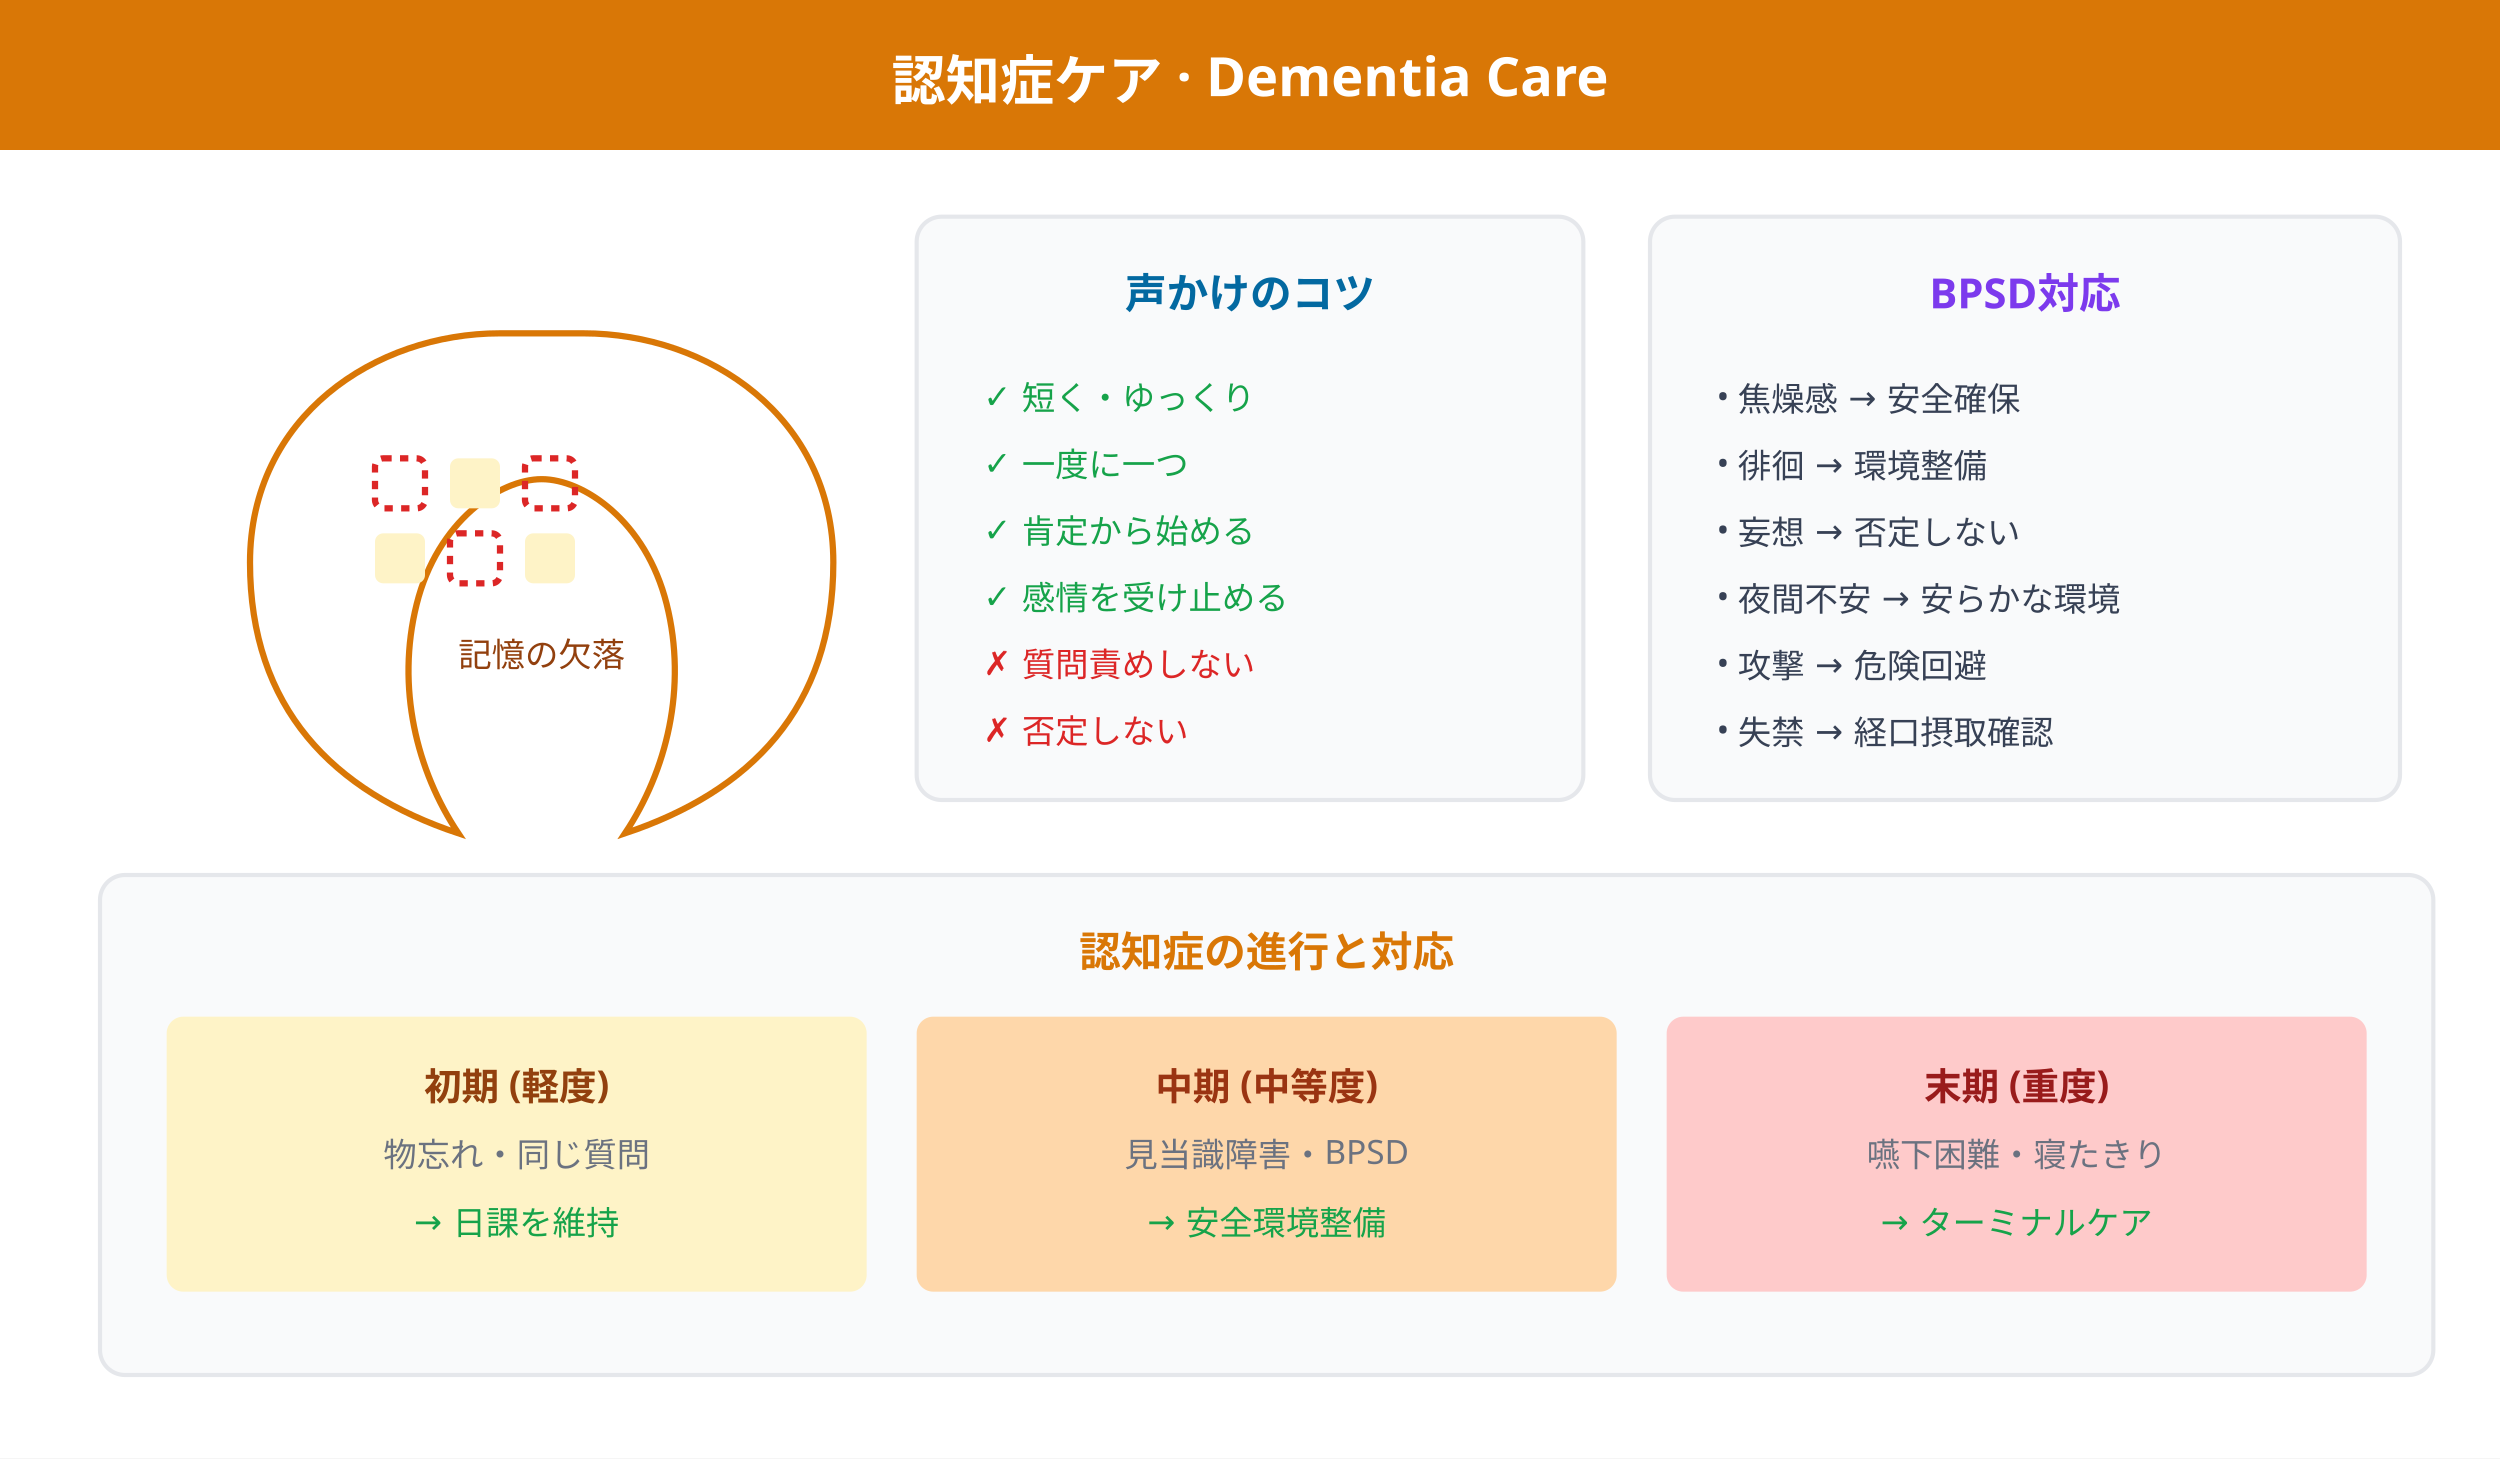
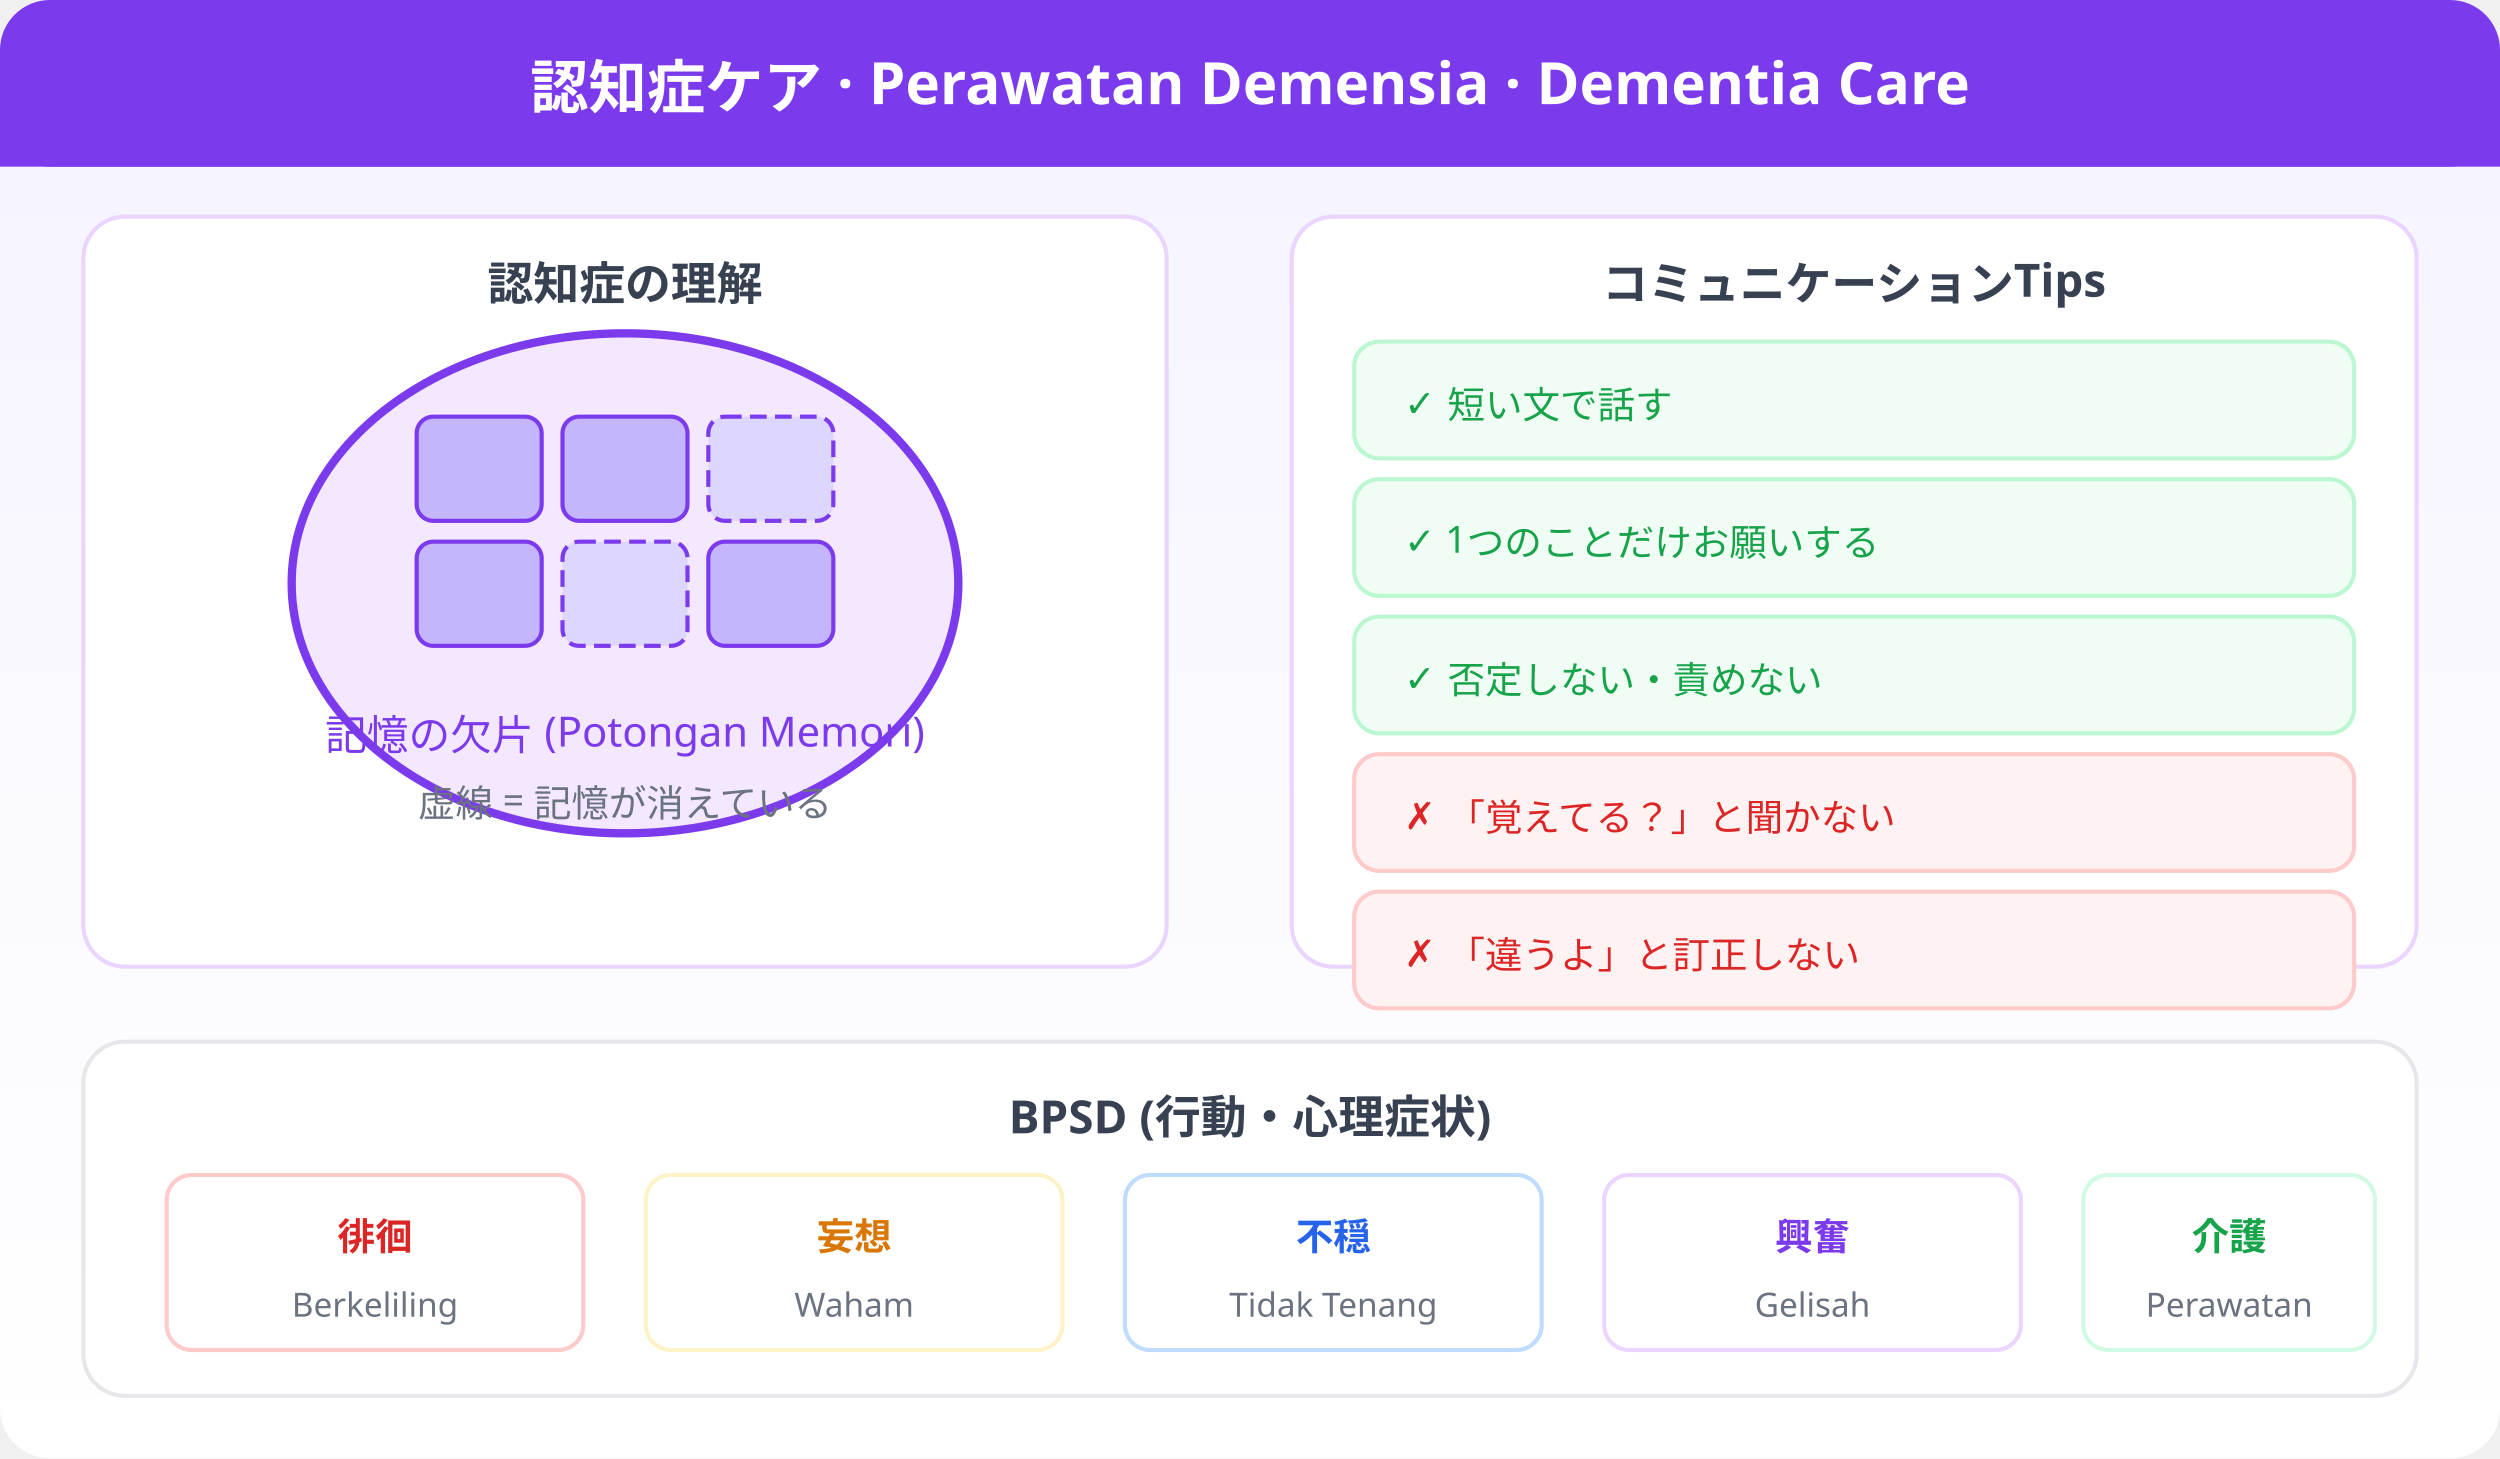
<svg xmlns="http://www.w3.org/2000/svg" viewBox="0 0 600 350">
-   <rect width="600" height="350" fill="#FFF" />
-   <rect x="0" y="0" width="600" height="36" fill="#D97706" />
-   <text x="300" y="24" text-anchor="middle" font-family="system-ui, sans-serif" font-size="13" font-weight="600" fill="#FFF">認知症ケア · Dementia Care</text>
-   <path d="M120 80 C90 80, 60 100, 60 135 C60 170, 80 190, 110 200 C100 185, 95 165, 100 145 C105 125, 120 115, 130 115 C140 115, 155 125, 160 145 C165 165, 160 185, 150 200 C180 190, 200 170, 200 135 C200 100, 170 80, 140 80Z" fill="#FFF" stroke="#D97706" stroke-width="1.5" />
-   <rect x="90" y="110" width="12" height="12" rx="2" fill="none" stroke="#DC2626" stroke-width="1.5" stroke-dasharray="2,2" />
-   <rect x="108" y="110" width="12" height="12" rx="2" fill="#FEF3C7" />
-   <rect x="126" y="110" width="12" height="12" rx="2" fill="none" stroke="#DC2626" stroke-width="1.5" stroke-dasharray="2,2" />
-   <rect x="90" y="128" width="12" height="12" rx="2" fill="#FEF3C7" />
-   <rect x="108" y="128" width="12" height="12" rx="2" fill="none" stroke="#DC2626" stroke-width="1.5" stroke-dasharray="2,2" />
-   <rect x="126" y="128" width="12" height="12" rx="2" fill="#FEF3C7" />
-   <text x="130" y="160" text-anchor="middle" font-family="system-ui, sans-serif" font-size="8" fill="#92400E">記憶の欠落</text>
-   <rect x="220" y="52" width="160" height="140" rx="6" fill="#F9FAFB" stroke="#E5E7EB" />
-   <text x="300" y="74" text-anchor="middle" font-family="system-ui, sans-serif" font-size="10" font-weight="600" fill="#0369A1">声かけのコツ</text>
-   <text x="236" y="98" font-family="system-ui, sans-serif" font-size="8" fill="#16A34A">✓ 短く・ゆっくり</text>
-   <text x="236" y="114" font-family="system-ui, sans-serif" font-size="8" fill="#16A34A">✓ 一度に一つ</text>
-   <text x="236" y="130" font-family="system-ui, sans-serif" font-size="8" fill="#16A34A">✓ 肯定から始める</text>
-   <text x="236" y="146" font-family="system-ui, sans-serif" font-size="8" fill="#16A34A">✓ 感情を受け止める</text>
-   <text x="236" y="162" font-family="system-ui, sans-serif" font-size="8" fill="#DC2626">✗ 質問責めしない</text>
-   <text x="236" y="178" font-family="system-ui, sans-serif" font-size="8" fill="#DC2626">✗ 否定しない</text>
-   <rect x="396" y="52" width="180" height="140" rx="6" fill="#F9FAFB" stroke="#E5E7EB" />
-   <text x="486" y="74" text-anchor="middle" font-family="system-ui, sans-serif" font-size="10" font-weight="600" fill="#7C3AED">BPSD対応</text>
-   <text x="412" y="98" font-family="system-ui, sans-serif" font-size="8" fill="#374155">• 焦燥感 → 安全確保</text>
-   <text x="412" y="114" font-family="system-ui, sans-serif" font-size="8" fill="#374155">• 徘徊 → 環境整備</text>
-   <text x="412" y="130" font-family="system-ui, sans-serif" font-size="8" fill="#374155">• 妄想 → 否定しない</text>
-   <text x="412" y="146" font-family="system-ui, sans-serif" font-size="8" fill="#374155">• 夜間不安 → 安らかな環境</text>
-   <text x="412" y="162" font-family="system-ui, sans-serif" font-size="8" fill="#374155">• 攻撃 → 危険回避</text>
-   <text x="412" y="178" font-family="system-ui, sans-serif" font-size="8" fill="#374155">• 失禁 → 経口摂取確認</text>
-   <rect x="24" y="210" width="560" height="120" rx="6" fill="#F9FAFB" stroke="#E5E7EB" />
-   <text x="304" y="232" text-anchor="middle" font-family="system-ui, sans-serif" font-size="10" font-weight="600" fill="#D97706">認知症の進行と対応</text>
-   <rect x="40" y="244" width="168" height="66" rx="4" fill="#FEF3C7" />
-   <text x="124" y="264" text-anchor="middle" font-family="system-ui, sans-serif" font-size="9" font-weight="600" fill="#92400E">初期 (軽度)</text>
-   <text x="124" y="280" text-anchor="middle" font-family="system-ui, sans-serif" font-size="8" fill="#6B7280">物忘れ・同じ質問</text>
-   <text x="124" y="296" text-anchor="middle" font-family="system-ui, sans-serif" font-size="8" fill="#16A34A">→ 日課を維持</text>
-   <rect x="220" y="244" width="168" height="66" rx="4" fill="#FED7AA" />
-   <text x="304" y="264" text-anchor="middle" font-family="system-ui, sans-serif" font-size="9" font-weight="600" fill="#9A3412">中期 (中等度)</text>
-   <text x="304" y="280" text-anchor="middle" font-family="system-ui, sans-serif" font-size="8" fill="#6B7280">見当識障害・BPSD</text>
-   <text x="304" y="296" text-anchor="middle" font-family="system-ui, sans-serif" font-size="8" fill="#16A34A">→ 安全環境整備</text>
-   <rect x="400" y="244" width="168" height="66" rx="4" fill="#FECACA" />
-   <text x="484" y="264" text-anchor="middle" font-family="system-ui, sans-serif" font-size="9" font-weight="600" fill="#991B1B">末期 (重度)</text>
-   <text x="484" y="280" text-anchor="middle" font-family="system-ui, sans-serif" font-size="8" fill="#6B7280">嚥下困難・寝たきり</text>
-   <text x="484" y="296" text-anchor="middle" font-family="system-ui, sans-serif" font-size="8" fill="#16A34A">→ ターミナルケア</text>
+   <defs>
+     <linearGradient id="bg-dem" x1="0" y1="0" x2="0" y2="1">
+       <stop offset="0%" stop-color="#F5F3FF" />
+       <stop offset="100%" stop-color="#FFF" />
+     </linearGradient>
+   </defs>
+   <rect width="600" height="350" fill="url(#bg-dem)" rx="12" />
+   <rect x="0" y="0" width="600" height="40" fill="#7C3AED" rx="12" />
+   <rect x="0" y="28" width="600" height="12" fill="#7C3AED" />
+   <text x="300" y="26" text-anchor="middle" font-family="system-ui,sans-serif" font-size="14" font-weight="700" fill="#FFF">認知症ケア · Perawatan Demensia · Dementia Care</text>
+   <rect x="20" y="52" width="260" height="180" rx="10" fill="#FFF" stroke="#E9D5FF" stroke-width="1" />
+   <text x="150" y="72" text-anchor="middle" font-family="system-ui,sans-serif" font-size="11" font-weight="700" fill="#374151">認知症の理解</text>
+   <ellipse cx="150" cy="140" rx="80" ry="60" fill="#F3E8FF" stroke="#7C3AED" stroke-width="2" />
+   <rect x="100" y="100" width="30" height="25" rx="4" fill="#C4B5FD" stroke="#7C3AED" stroke-width="1" />
+   <rect x="135" y="100" width="30" height="25" rx="4" fill="#C4B5FD" stroke="#7C3AED" stroke-width="1" />
+   <rect x="170" y="100" width="30" height="25" rx="4" fill="#DDD6FE" stroke="#7C3AED" stroke-width="1" stroke-dasharray="4,2" />
+   <rect x="100" y="130" width="30" height="25" rx="4" fill="#C4B5FD" stroke="#7C3AED" stroke-width="1" />
+   <rect x="135" y="130" width="30" height="25" rx="4" fill="#DDD6FE" stroke="#7C3AED" stroke-width="1" stroke-dasharray="4,2" />
+   <rect x="170" y="130" width="30" height="25" rx="4" fill="#C4B5FD" stroke="#7C3AED" stroke-width="1" />
+   <text x="150" y="180" text-anchor="middle" font-family="system-ui,sans-serif" font-size="10" fill="#7C3AED">記憶の欠片 (Potongan Memori)</text>
+   <text x="150" y="196" text-anchor="middle" font-family="system-ui,sans-serif" font-size="9" fill="#6B7280">虚線 = 記憶が消えている</text>
+   <rect x="310" y="52" width="270" height="180" rx="10" fill="#FFF" stroke="#E9D5FF" stroke-width="1" />
+   <text x="445" y="72" text-anchor="middle" font-family="system-ui,sans-serif" font-size="11" font-weight="700" fill="#374151">コミュニケーションTips</text>
+   <rect x="325" y="82" width="240" height="28" rx="6" fill="#F0FDF4" stroke="#BBF7D0" />
+   <text x="337" y="100" font-family="system-ui,sans-serif" font-size="9" fill="#16A34A">✓ 短い文で話す</text>
+   <rect x="325" y="115" width="240" height="28" rx="6" fill="#F0FDF4" stroke="#BBF7D0" />
+   <text x="337" y="133" font-family="system-ui,sans-serif" font-size="9" fill="#16A34A">✓ 1つのことだけお願いする</text>
+   <rect x="325" y="148" width="240" height="28" rx="6" fill="#F0FDF4" stroke="#BBF7D0" />
+   <text x="337" y="166" font-family="system-ui,sans-serif" font-size="9" fill="#16A34A">✓ 否定しない・責めない</text>
+   <rect x="325" y="181" width="240" height="28" rx="6" fill="#FEF2F2" stroke="#FECACA" />
+   <text x="337" y="199" font-family="system-ui,sans-serif" font-size="9" fill="#DC2626">✗ 「覚えてる？」と聞かない</text>
+   <rect x="325" y="214" width="240" height="28" rx="6" fill="#FEF2F2" stroke="#FECACA" />
+   <text x="337" y="232" font-family="system-ui,sans-serif" font-size="9" fill="#DC2626">✗ 「違うよ」と訂正しない</text>
+   <rect x="20" y="250" width="560" height="85" rx="10" fill="#FFF" stroke="#E5E7EB" stroke-width="1" />
+   <text x="300" y="272" text-anchor="middle" font-family="system-ui,sans-serif" font-size="11" font-weight="700" fill="#374151">BPSD (行動・心理症状)</text>
+   <rect x="40" y="282" width="100" height="42" rx="6" fill="#FFF" stroke="#FECACA" />
+   <text x="90" y="300" text-anchor="middle" font-family="system-ui,sans-serif" font-size="9" font-weight="600" fill="#DC2626">徘徊</text>
+   <text x="90" y="316" text-anchor="middle" font-family="system-ui,sans-serif" font-size="8" fill="#6B7280">Berkeliling</text>
+   <rect x="155" y="282" width="100" height="42" rx="6" fill="#FFF" stroke="#FEF3C7" />
+   <text x="205" y="300" text-anchor="middle" font-family="system-ui,sans-serif" font-size="9" font-weight="600" fill="#D97706">妄想</text>
+   <text x="205" y="316" text-anchor="middle" font-family="system-ui,sans-serif" font-size="8" fill="#6B7280">Waham</text>
+   <rect x="270" y="282" width="100" height="42" rx="6" fill="#FFF" stroke="#BFDBFE" />
+   <text x="320" y="300" text-anchor="middle" font-family="system-ui,sans-serif" font-size="9" font-weight="600" fill="#2563EB">不穏</text>
+   <text x="320" y="316" text-anchor="middle" font-family="system-ui,sans-serif" font-size="8" fill="#6B7280">Tidak Tenang</text>
+   <rect x="385" y="282" width="100" height="42" rx="6" fill="#FFF" stroke="#E9D5FF" />
+   <text x="435" y="300" text-anchor="middle" font-family="system-ui,sans-serif" font-size="9" font-weight="600" fill="#7C3AED">興奮</text>
+   <text x="435" y="316" text-anchor="middle" font-family="system-ui,sans-serif" font-size="8" fill="#6B7280">Gelisah</text>
+   <rect x="500" y="282" width="70" height="42" rx="6" fill="#FFF" stroke="#D1FAE5" />
+   <text x="535" y="300" text-anchor="middle" font-family="system-ui,sans-serif" font-size="9" font-weight="600" fill="#16A34A">介護</text>
+   <text x="535" y="316" text-anchor="middle" font-family="system-ui,sans-serif" font-size="8" fill="#6B7280">Perawatan</text>
</svg>
